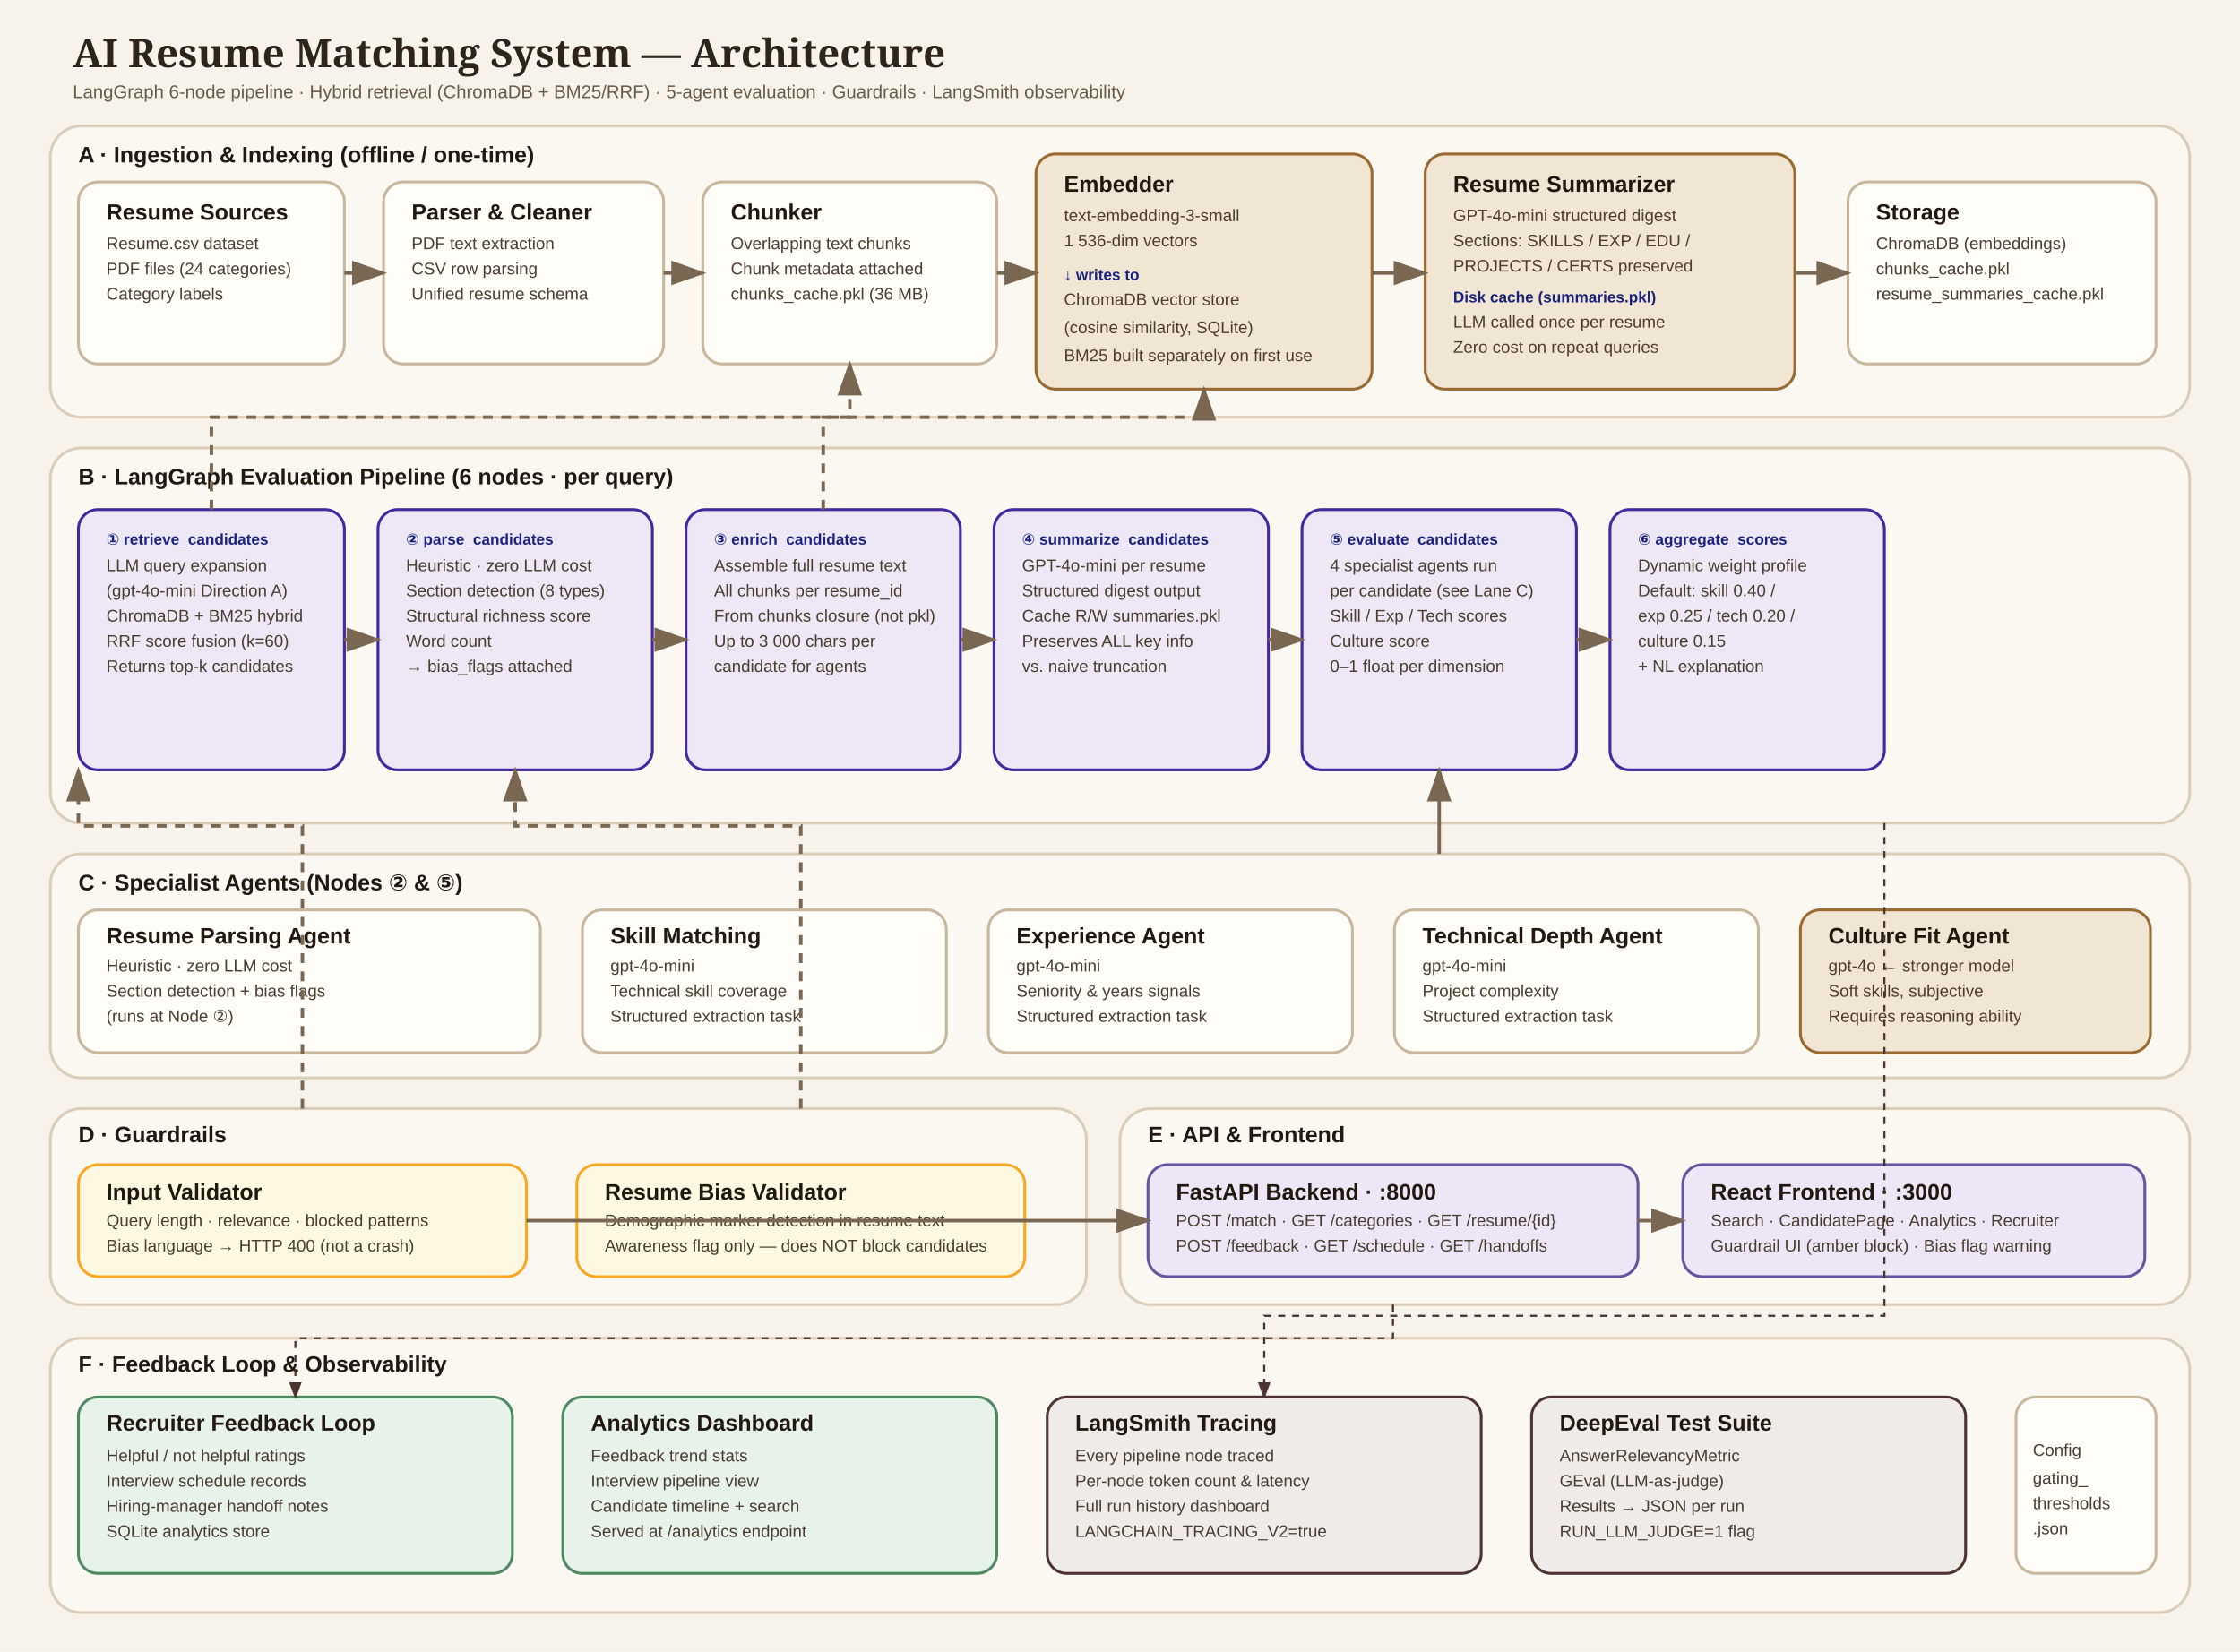
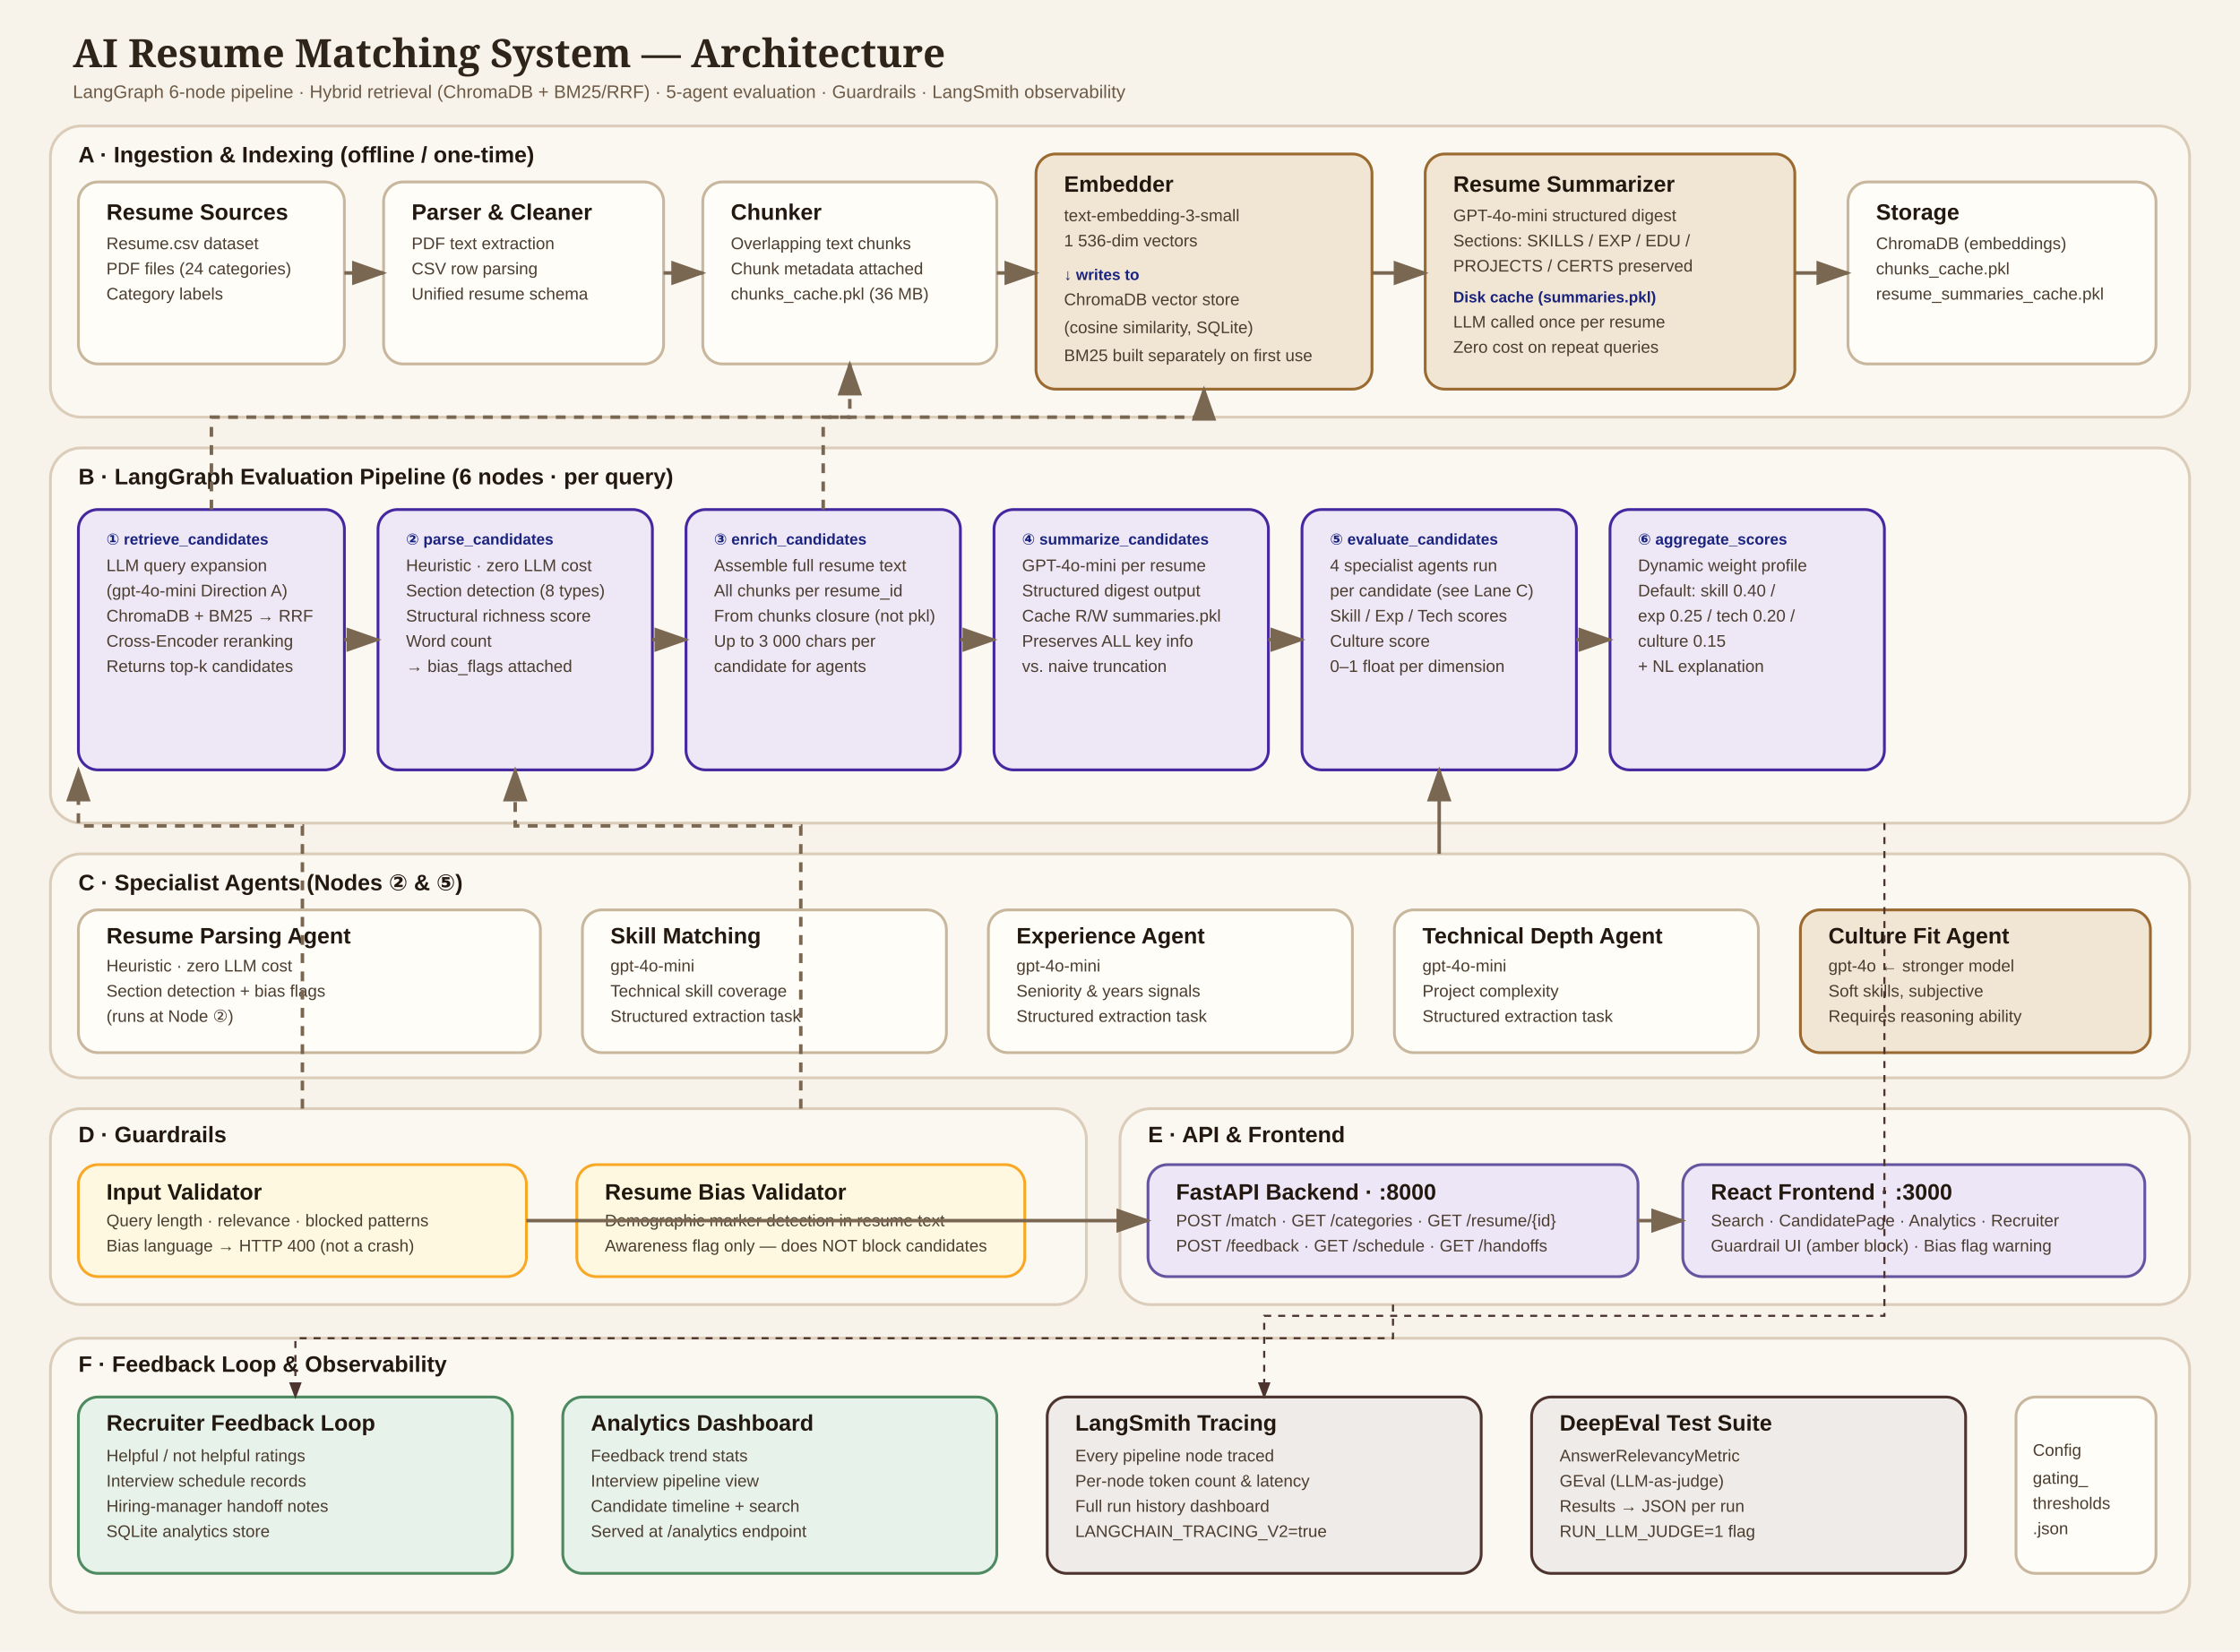
<svg xmlns="http://www.w3.org/2000/svg" width="1600" height="1180" viewBox="0 0 1600 1180">
  <style>
    .bg       { fill: #f7f3ea; }
    .title    { font: 700 28px Georgia, serif; fill: #2f2419; }
    .subtitle { font: 400 13px Arial, sans-serif; fill: #6d5a46; }
    .lane     { fill: #fbf8f2; stroke: #dbcdb9; stroke-width: 2; rx: 22; }
    .box      { fill: #fffdf8; stroke: #c8b79d; stroke-width: 2; rx: 14; }
    .accent   { fill: #f1e6d4; stroke: #9a6a30; stroke-width: 2; rx: 14; }
    .api      { fill: #ede6f7; stroke: #6555a1; stroke-width: 2; rx: 14; }
    .analytics{ fill: #e7f2ea; stroke: #4d8a60; stroke-width: 2; rx: 14; }
    .guardrail{ fill: #fff8e1; stroke: #f9a825; stroke-width: 2; rx: 14; }
    .observe  { fill: #efebe9; stroke: #4e342e; stroke-width: 2; rx: 14; }
    .pipeline { fill: #ede7f6; stroke: #4527a0; stroke-width: 2; rx: 14; }
    .text     { font: 700 16px Arial, sans-serif; fill: #22180f; }
    .small    { font: 400 12px Arial, sans-serif; fill: #4b3d30; }
    .tiny     { font: 400 11px Arial, sans-serif; fill: #6d5a46; }
    .label    { font: 600 11px Arial, sans-serif; fill: #1a237e; }
    .arrow    { stroke: #7a6752; stroke-width: 2.5; fill: none; marker-end: url(#arrowhead); }
    .dashed   { stroke-dasharray: 7 6; }
    .obs-arrow{ stroke: #4e342e; stroke-width: 1.5; fill: none; marker-end: url(#obsarrow); stroke-dasharray: 5 5; }
  </style>
  <defs>
    <marker id="arrowhead" markerWidth="10" markerHeight="7" refX="9" refY="3.5" orient="auto">
      <polygon points="0 0, 10 3.5, 0 7" fill="#7a6752" />
    </marker>
    <marker id="obsarrow" markerWidth="8" markerHeight="6" refX="7" refY="3" orient="auto">
      <polygon points="0 0, 8 3, 0 6" fill="#4e342e" />
    </marker>
  </defs>
  <rect width="1600" height="1180" class="bg" />
  <text x="52" y="48" class="title">AI Resume Matching System — Architecture</text>
  <text x="52" y="70" class="subtitle">LangGraph 6-node pipeline · Hybrid retrieval (ChromaDB + BM25/RRF) · 5-agent evaluation · Guardrails · LangSmith observability</text>
  <rect x="36" y="90" width="1528" height="208" class="lane" />
  <text x="56" y="116" class="text">A · Ingestion &amp; Indexing  (offline / one-time)</text>
  <rect x="56" y="130" width="190" height="130" class="box" />
  <text x="76" y="157" class="text">Resume Sources</text>
  <text x="76" y="178" class="small">Resume.csv dataset</text>
  <text x="76" y="196" class="small">PDF files (24 categories)</text>
  <text x="76" y="214" class="small">Category labels</text>
  <rect x="274" y="130" width="200" height="130" class="box" />
  <text x="294" y="157" class="text">Parser &amp; Cleaner</text>
  <text x="294" y="178" class="small">PDF text extraction</text>
  <text x="294" y="196" class="small">CSV row parsing</text>
  <text x="294" y="214" class="small">Unified resume schema</text>
  <rect x="502" y="130" width="210" height="130" class="box" />
  <text x="522" y="157" class="text">Chunker</text>
  <text x="522" y="178" class="small">Overlapping text chunks</text>
  <text x="522" y="196" class="small">Chunk metadata attached</text>
  <text x="522" y="214" class="small">chunks_cache.pkl (36 MB)</text>
  <rect x="740" y="110" width="240" height="168" class="accent" />
  <text x="760" y="137" class="text">Embedder</text>
  <text x="760" y="158" class="small">text-embedding-3-small</text>
  <text x="760" y="176" class="small">1 536-dim vectors</text>
  <text x="760" y="200" class="label">↓ writes to</text>
  <text x="760" y="218" class="small">ChromaDB vector store</text>
  <text x="760" y="238" class="small">(cosine similarity, SQLite)</text>
  <text x="760" y="258" class="small">BM25 built separately on first use</text>
  <rect x="1018" y="110" width="264" height="168" class="accent" />
  <text x="1038" y="137" class="text">Resume Summarizer</text>
  <text x="1038" y="158" class="small">GPT-4o-mini structured digest</text>
  <text x="1038" y="176" class="small">Sections: SKILLS / EXP / EDU /</text>
  <text x="1038" y="194" class="small">PROJECTS / CERTS preserved</text>
  <text x="1038" y="216" class="label">Disk cache (summaries.pkl)</text>
  <text x="1038" y="234" class="small">LLM called once per resume</text>
  <text x="1038" y="252" class="small">Zero cost on repeat queries</text>
  <rect x="1320" y="130" width="220" height="130" class="box" />
  <text x="1340" y="157" class="text">Storage</text>
  <text x="1340" y="178" class="small">ChromaDB (embeddings)</text>
  <text x="1340" y="196" class="small">chunks_cache.pkl</text>
  <text x="1340" y="214" class="small">resume_summaries_cache.pkl</text>
  <path d="M246 195 L274 195" class="arrow" />
  <path d="M474 195 L502 195" class="arrow" />
  <path d="M712 195 L740 195" class="arrow" />
  <path d="M980 195 L1018 195" class="arrow" />
  <path d="M1282 195 L1320 195" class="arrow" />
  <rect x="36" y="320" width="1528" height="268" class="lane" />
  <text x="56" y="346" class="text">B · LangGraph Evaluation Pipeline  (6 nodes · per query)</text>
  <rect x="56" y="364" width="190" height="186" class="pipeline" />
  <text x="76" y="389" class="label">① retrieve_candidates</text>
  <text x="76" y="408" class="small">LLM query expansion</text>
  <text x="76" y="426" class="small">(gpt-4o-mini Direction A)</text>
-   <text x="76" y="444" class="small">ChromaDB + BM25 hybrid</text>
-   <text x="76" y="462" class="small">RRF score fusion (k=60)</text>
+   <text x="76" y="444" class="small">ChromaDB + BM25 → RRF</text>
+   <text x="76" y="462" class="small">Cross-Encoder reranking</text>
  <text x="76" y="480" class="small">Returns top-k candidates</text>
  <rect x="270" y="364" width="196" height="186" class="pipeline" />
  <text x="290" y="389" class="label">② parse_candidates</text>
  <text x="290" y="408" class="small">Heuristic · zero LLM cost</text>
  <text x="290" y="426" class="small">Section detection (8 types)</text>
  <text x="290" y="444" class="small">Structural richness score</text>
  <text x="290" y="462" class="small">Word count</text>
  <text x="290" y="480" class="small">→ bias_flags attached</text>
  <rect x="490" y="364" width="196" height="186" class="pipeline" />
  <text x="510" y="389" class="label">③ enrich_candidates</text>
  <text x="510" y="408" class="small">Assemble full resume text</text>
  <text x="510" y="426" class="small">All chunks per resume_id</text>
  <text x="510" y="444" class="small">From chunks closure (not pkl)</text>
  <text x="510" y="462" class="small">Up to 3 000 chars per</text>
  <text x="510" y="480" class="small">candidate for agents</text>
  <rect x="710" y="364" width="196" height="186" class="pipeline" />
  <text x="730" y="389" class="label">④ summarize_candidates</text>
  <text x="730" y="408" class="small">GPT-4o-mini per resume</text>
  <text x="730" y="426" class="small">Structured digest output</text>
  <text x="730" y="444" class="small">Cache R/W summaries.pkl</text>
  <text x="730" y="462" class="small">Preserves ALL key info</text>
  <text x="730" y="480" class="small">vs. naive truncation</text>
  <rect x="930" y="364" width="196" height="186" class="pipeline" />
  <text x="950" y="389" class="label">⑤ evaluate_candidates</text>
  <text x="950" y="408" class="small">4 specialist agents run</text>
  <text x="950" y="426" class="small">per candidate (see Lane C)</text>
  <text x="950" y="444" class="small">Skill / Exp / Tech scores</text>
  <text x="950" y="462" class="small">Culture score</text>
  <text x="950" y="480" class="small">0–1 float per dimension</text>
  <rect x="1150" y="364" width="196" height="186" class="pipeline" />
  <text x="1170" y="389" class="label">⑥ aggregate_scores</text>
  <text x="1170" y="408" class="small">Dynamic weight profile</text>
  <text x="1170" y="426" class="small">Default: skill 0.40 /</text>
  <text x="1170" y="444" class="small">exp 0.25 / tech 0.20 /</text>
  <text x="1170" y="462" class="small">culture 0.15</text>
  <text x="1170" y="480" class="small">+ NL explanation</text>
  <path d="M246 457 L270 457" class="arrow" />
  <path d="M466 457 L490 457" class="arrow" />
  <path d="M686 457 L710 457" class="arrow" />
  <path d="M906 457 L930 457" class="arrow" />
  <path d="M1126 457 L1150 457" class="arrow" />
  <path d="M151 364 L151 298 L860 298 L860 278" class="arrow dashed" />
  <path d="M588 364 L588 298 L607 298 L607 260" class="arrow dashed" />
  <rect x="36" y="610" width="1528" height="160" class="lane" />
  <text x="56" y="636" class="text">C · Specialist Agents  (Nodes ② &amp; ⑤)</text>
  <rect x="56" y="650" width="330" height="102" class="box" />
  <text x="76" y="674" class="text">Resume Parsing Agent</text>
  <text x="76" y="694" class="small">Heuristic · zero LLM cost</text>
  <text x="76" y="712" class="small">Section detection + bias flags</text>
  <text x="76" y="730" class="small">(runs at Node ②)</text>
  <rect x="416" y="650" width="260" height="102" class="box" />
  <text x="436" y="674" class="text">Skill Matching</text>
  <text x="436" y="694" class="small">gpt-4o-mini</text>
  <text x="436" y="712" class="small">Technical skill coverage</text>
  <text x="436" y="730" class="small">Structured extraction task</text>
  <rect x="706" y="650" width="260" height="102" class="box" />
  <text x="726" y="674" class="text">Experience Agent</text>
  <text x="726" y="694" class="small">gpt-4o-mini</text>
  <text x="726" y="712" class="small">Seniority &amp; years signals</text>
  <text x="726" y="730" class="small">Structured extraction task</text>
  <rect x="996" y="650" width="260" height="102" class="box" />
  <text x="1016" y="674" class="text">Technical Depth Agent</text>
  <text x="1016" y="694" class="small">gpt-4o-mini</text>
  <text x="1016" y="712" class="small">Project complexity</text>
  <text x="1016" y="730" class="small">Structured extraction task</text>
  <rect x="1286" y="650" width="250" height="102" class="accent" />
  <text x="1306" y="674" class="text">Culture Fit Agent</text>
  <text x="1306" y="694" class="small">gpt-4o  ← stronger model</text>
  <text x="1306" y="712" class="small">Soft skills, subjective</text>
  <text x="1306" y="730" class="small">Requires reasoning ability</text>
  <path d="M1028 610 L1028 550" class="arrow" />
  <rect x="36" y="792" width="740" height="140" class="lane" />
  <text x="56" y="816" class="text">D · Guardrails</text>
  <rect x="56" y="832" width="320" height="80" class="guardrail" />
  <text x="76" y="857" class="text">Input Validator</text>
  <text x="76" y="876" class="small">Query length · relevance · blocked patterns</text>
  <text x="76" y="894" class="small">Bias language → HTTP 400 (not a crash)</text>
  <rect x="412" y="832" width="320" height="80" class="guardrail" />
  <text x="432" y="857" class="text">Resume Bias Validator</text>
  <text x="432" y="876" class="small">Demographic marker detection in resume text</text>
  <text x="432" y="894" class="small">Awareness flag only — does NOT block candidates</text>
  <rect x="800" y="792" width="764" height="140" class="lane" />
  <text x="820" y="816" class="text">E · API &amp; Frontend</text>
  <rect x="820" y="832" width="350" height="80" class="api" />
  <text x="840" y="857" class="text">FastAPI Backend  · :8000</text>
  <text x="840" y="876" class="small">POST /match · GET /categories · GET /resume/{id}</text>
  <text x="840" y="894" class="small">POST /feedback · GET /schedule · GET /handoffs</text>
  <rect x="1202" y="832" width="330" height="80" class="api" />
  <text x="1222" y="857" class="text">React Frontend  · :3000</text>
  <text x="1222" y="876" class="small">Search · CandidatePage · Analytics · Recruiter</text>
  <text x="1222" y="894" class="small">Guardrail UI (amber block) · Bias flag warning</text>
  <path d="M216 792 L216 590 L56 590 L56 550" class="arrow dashed" />
  <path d="M572 792 L572 590 L368 590 L368 550" class="arrow dashed" />
  <rect x="36" y="956" width="1528" height="196" class="lane" />
  <text x="56" y="980" class="text">F · Feedback Loop &amp; Observability</text>
  <rect x="56" y="998" width="310" height="126" class="analytics" />
  <text x="76" y="1022" class="text">Recruiter Feedback Loop</text>
  <text x="76" y="1044" class="small">Helpful / not helpful ratings</text>
  <text x="76" y="1062" class="small">Interview schedule records</text>
  <text x="76" y="1080" class="small">Hiring-manager handoff notes</text>
  <text x="76" y="1098" class="small">SQLite analytics store</text>
  <rect x="402" y="998" width="310" height="126" class="analytics" />
  <text x="422" y="1022" class="text">Analytics Dashboard</text>
  <text x="422" y="1044" class="small">Feedback trend stats</text>
  <text x="422" y="1062" class="small">Interview pipeline view</text>
  <text x="422" y="1080" class="small">Candidate timeline + search</text>
  <text x="422" y="1098" class="small">Served at /analytics endpoint</text>
  <rect x="748" y="998" width="310" height="126" class="observe" />
  <text x="768" y="1022" class="text">LangSmith Tracing</text>
  <text x="768" y="1044" class="small">Every pipeline node traced</text>
  <text x="768" y="1062" class="small">Per-node token count &amp; latency</text>
  <text x="768" y="1080" class="small">Full run history dashboard</text>
  <text x="768" y="1098" class="small">LANGCHAIN_TRACING_V2=true</text>
  <rect x="1094" y="998" width="310" height="126" class="observe" />
  <text x="1114" y="1022" class="text">DeepEval Test Suite</text>
  <text x="1114" y="1044" class="small">AnswerRelevancyMetric</text>
  <text x="1114" y="1062" class="small">GEval (LLM-as-judge)</text>
  <text x="1114" y="1080" class="small">Results → JSON per run</text>
  <text x="1114" y="1098" class="small">RUN_LLM_JUDGE=1 flag</text>
  <rect x="1440" y="998" width="100" height="126" class="box" />
  <text x="1452" y="1040" class="small">Config</text>
  <text x="1452" y="1060" class="small">gating_</text>
  <text x="1452" y="1078" class="small">thresholds</text>
  <text x="1452" y="1096" class="small">.json</text>
  <path d="M1346 588 L1346 940 L903 940 L903 998" class="obs-arrow" />
  <path d="M995 932 L995 956 L211 956 L211 998" class="obs-arrow" />
  <path d="M1170 872 L1202 872" class="arrow" />
  <path d="M376 872 L820 872" class="arrow" />
</svg>
